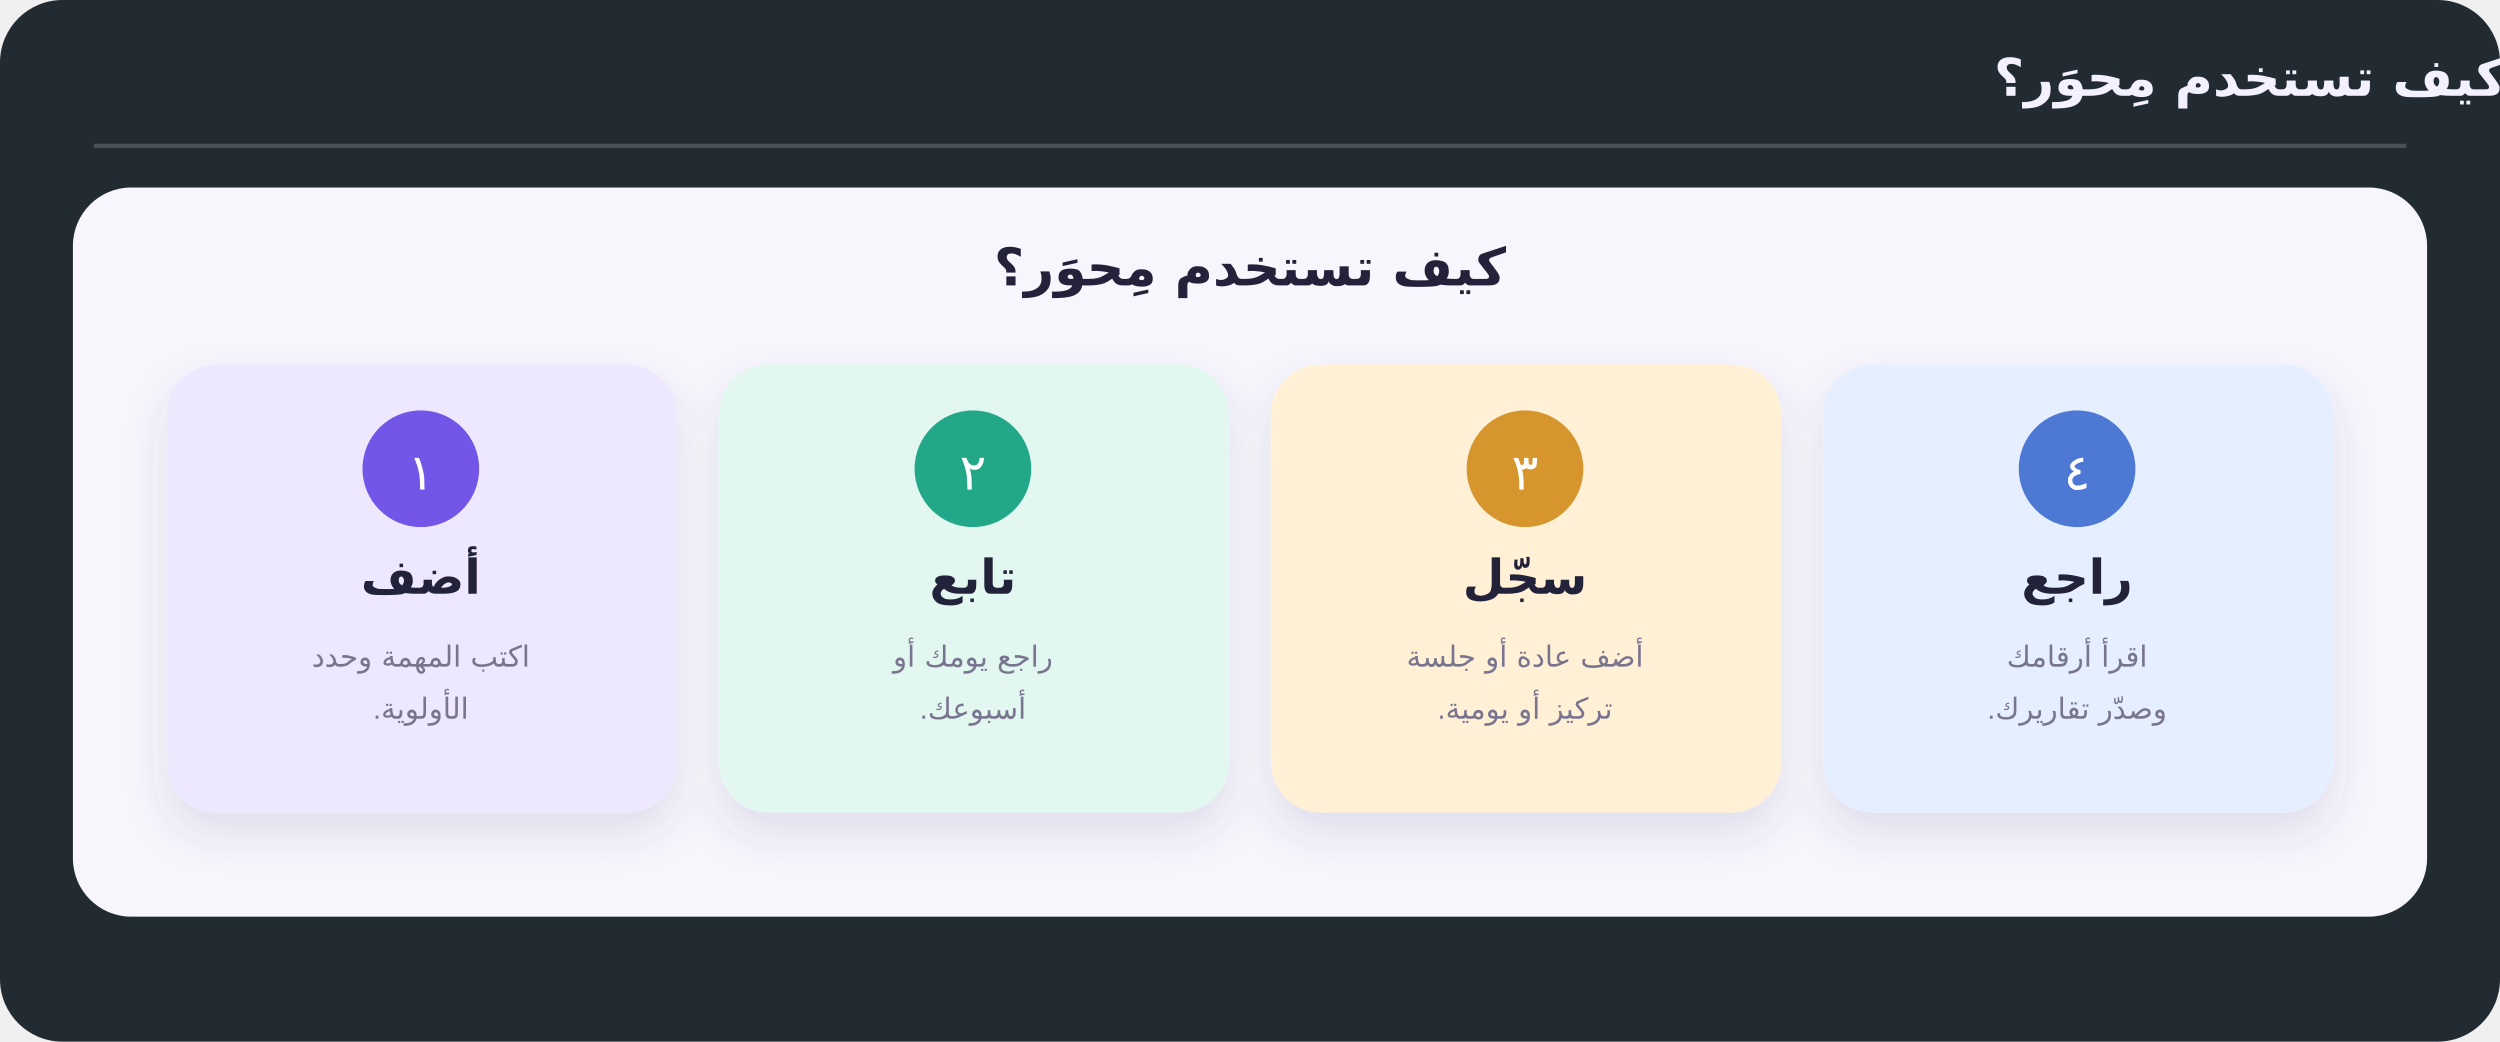
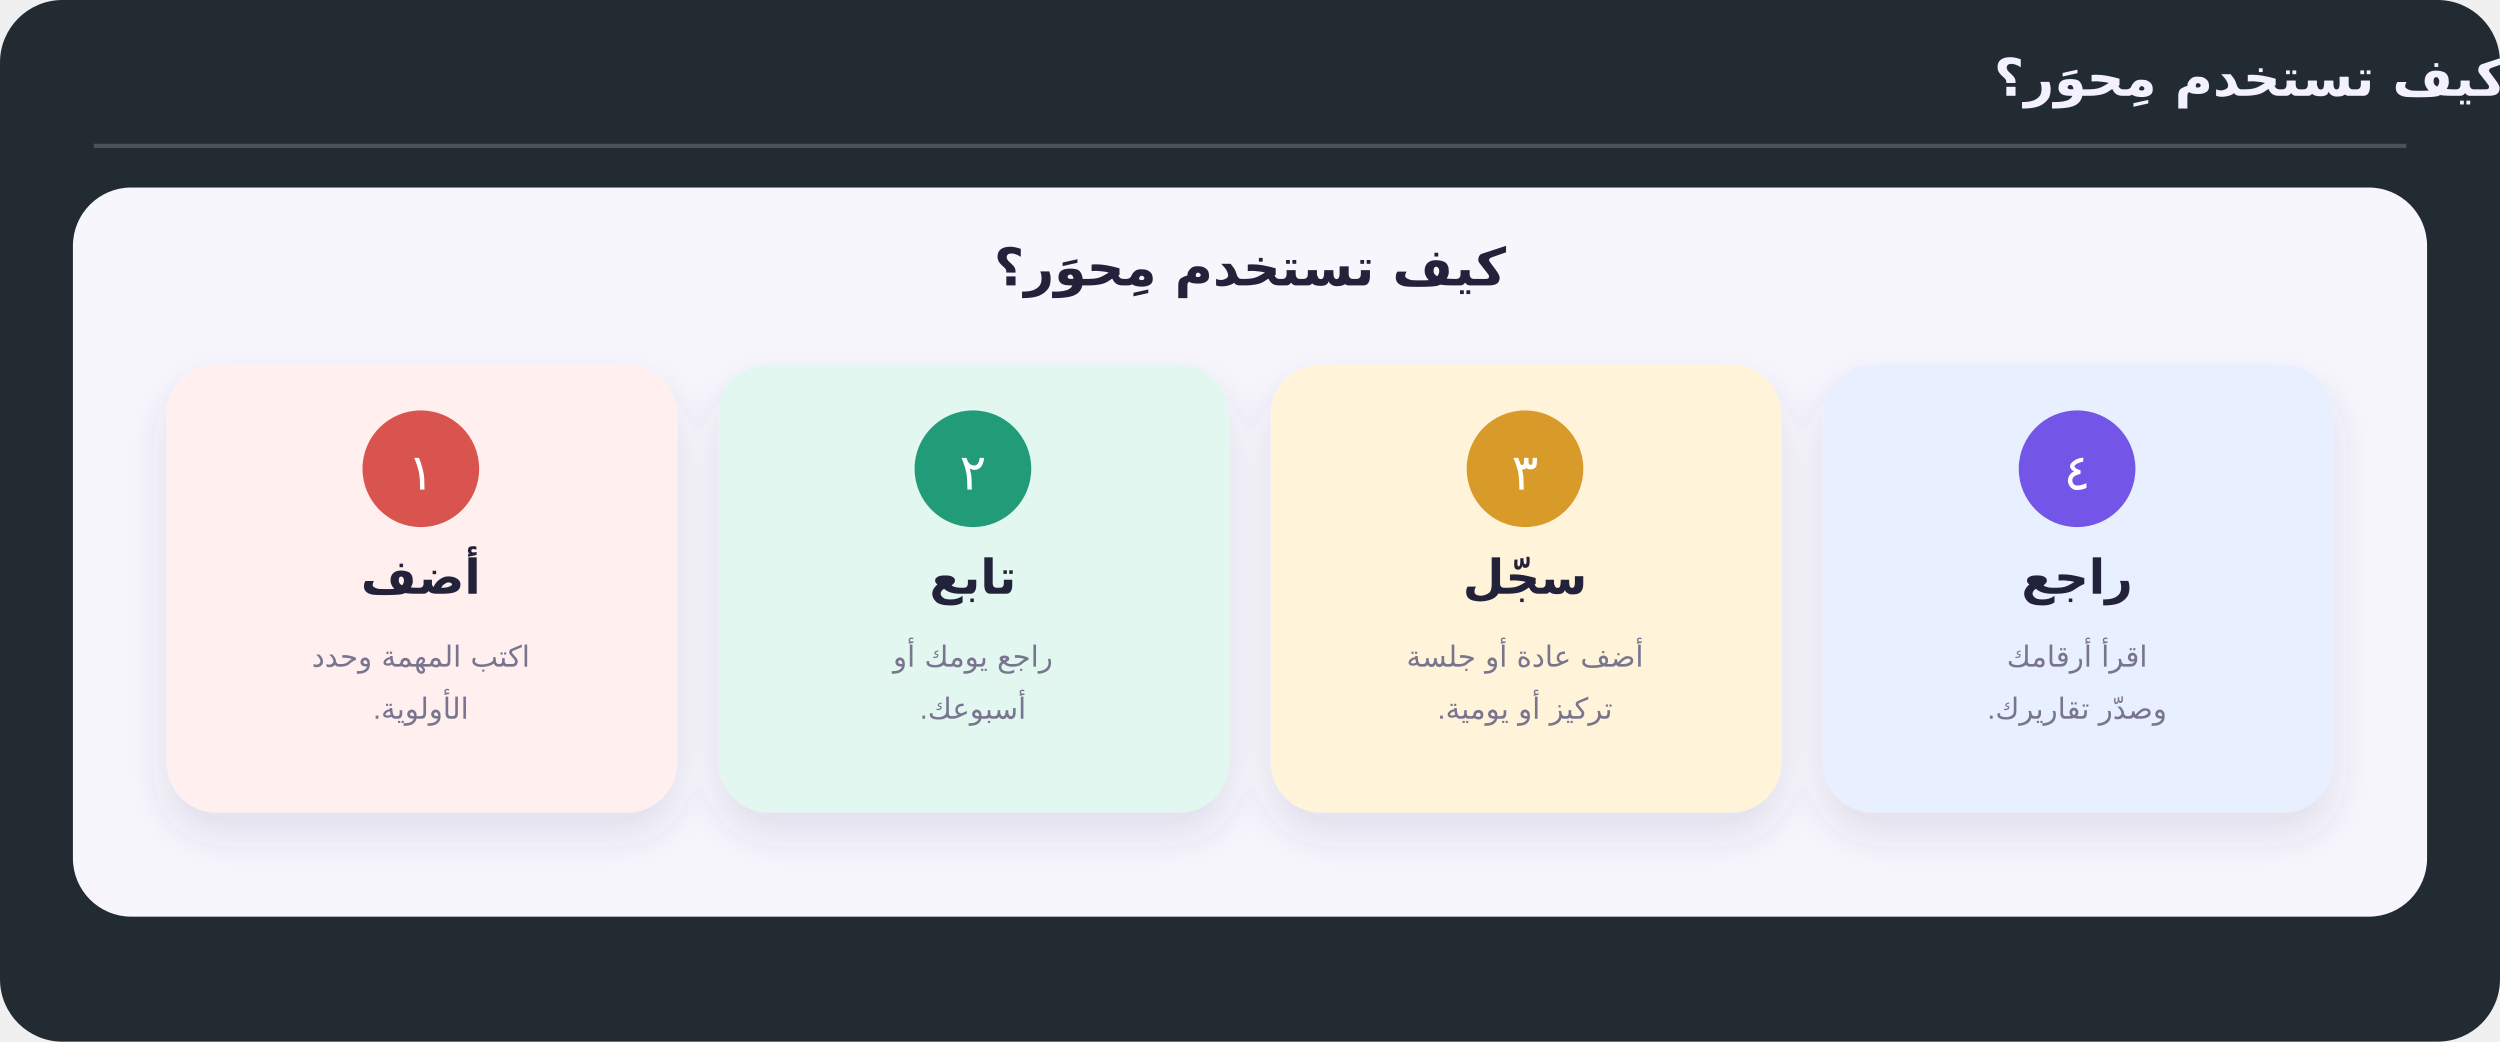
<svg xmlns="http://www.w3.org/2000/svg" viewBox="0 0 1200 500" role="img" aria-labelledby="title description">
  <defs>
    <filter id="shadow" x="-10%" y="-10%" width="120%" height="130%">
      <feDropShadow dx="0" dy="10" stdDeviation="10" flood-color="#4c3a86" flood-opacity=".14" />
    </filter>
  </defs>
  <rect width="1200" height="500" rx="30" fill="#222b32" />
  <text x="1080" y="46" text-anchor="middle" direction="rtl" font-family="Tahoma, Arial, sans-serif" font-size="25" font-weight="800" fill="#f3f0ff">كيف تستخدم مِحوَر؟</text>
  <path d="M45 70H1155" stroke="#4a5359" stroke-width="2" />
  <rect x="35" y="90" width="1130" height="350" rx="28" fill="#f7f6fc" />
  <text x="600" y="137" text-anchor="middle" direction="rtl" font-family="Tahoma, Arial, sans-serif" font-size="25" font-weight="800" fill="#24213a">كيف تستخدم مِحوَر؟</text>
  <g font-family="Tahoma, Arial, sans-serif" direction="rtl" text-anchor="middle" filter="url(#shadow)">
    <g>
-       <rect x="80" y="175" width="245" height="215" rx="24" fill="#eee8ff" />
-       <circle cx="202" cy="225" r="28" fill="#7354e8" />
+       <rect x="80" y="175" width="245" height="215" rx="24" fill="#fff0ef" />
+       <circle cx="202" cy="225" r="28" fill="#d9534f" />
      <text x="202" y="235" font-size="24" fill="#fff">١</text>
      <text x="202" y="285" font-size="23" font-weight="800" fill="#24213a">أضف</text>
      <text x="202" y="320" font-size="14" fill="#79758f">اكتب المهمة وحدد</text>
      <text x="202" y="345" font-size="14" fill="#79758f">الأولوية.</text>
    </g>
    <g>
      <rect x="345" y="175" width="245" height="215" rx="24" fill="#e1f7f0" />
-       <circle cx="467" cy="225" r="28" fill="#24a889" />
+       <circle cx="467" cy="225" r="28" fill="#249b78" />
      <text x="467" y="235" font-size="24" fill="#fff">٢</text>
      <text x="467" y="285" font-size="23" font-weight="800" fill="#24213a">تابع</text>
      <text x="467" y="320" font-size="14" fill="#79758f">راجع يومك أو</text>
      <text x="467" y="345" font-size="14" fill="#79758f">أسبوعك.</text>
    </g>
    <g>
-       <rect x="610" y="175" width="245" height="215" rx="24" fill="#fff0d6" />
-       <circle cx="732" cy="225" r="28" fill="#d7952d" />
+       <rect x="610" y="175" width="245" height="215" rx="24" fill="#fff3d9" />
+       <circle cx="732" cy="225" r="28" fill="#d89b2b" />
      <text x="732" y="235" font-size="24" fill="#fff">٣</text>
      <text x="732" y="285" font-size="23" font-weight="800" fill="#24213a">سجّل</text>
      <text x="732" y="320" font-size="14" fill="#79758f">أضف عادة أو جلسة</text>
      <text x="732" y="345" font-size="14" fill="#79758f">تركيز أو يومية.</text>
    </g>
    <g>
-       <rect x="875" y="175" width="245" height="215" rx="24" fill="#e5efff" />
-       <circle cx="997" cy="225" r="28" fill="#4d78d4" />
+       <rect x="875" y="175" width="245" height="215" rx="24" fill="#e8efff" />
+       <circle cx="997" cy="225" r="28" fill="#7354e8" />
      <text x="997" y="235" font-size="24" fill="#fff">٤</text>
      <text x="997" y="285" font-size="23" font-weight="800" fill="#24213a">راجع</text>
      <text x="997" y="320" font-size="14" fill="#79758f">اقرأ أرقامك</text>
      <text x="997" y="345" font-size="14" fill="#79758f">وصدّر تقاريرك.</text>
    </g>
  </g>
</svg>
